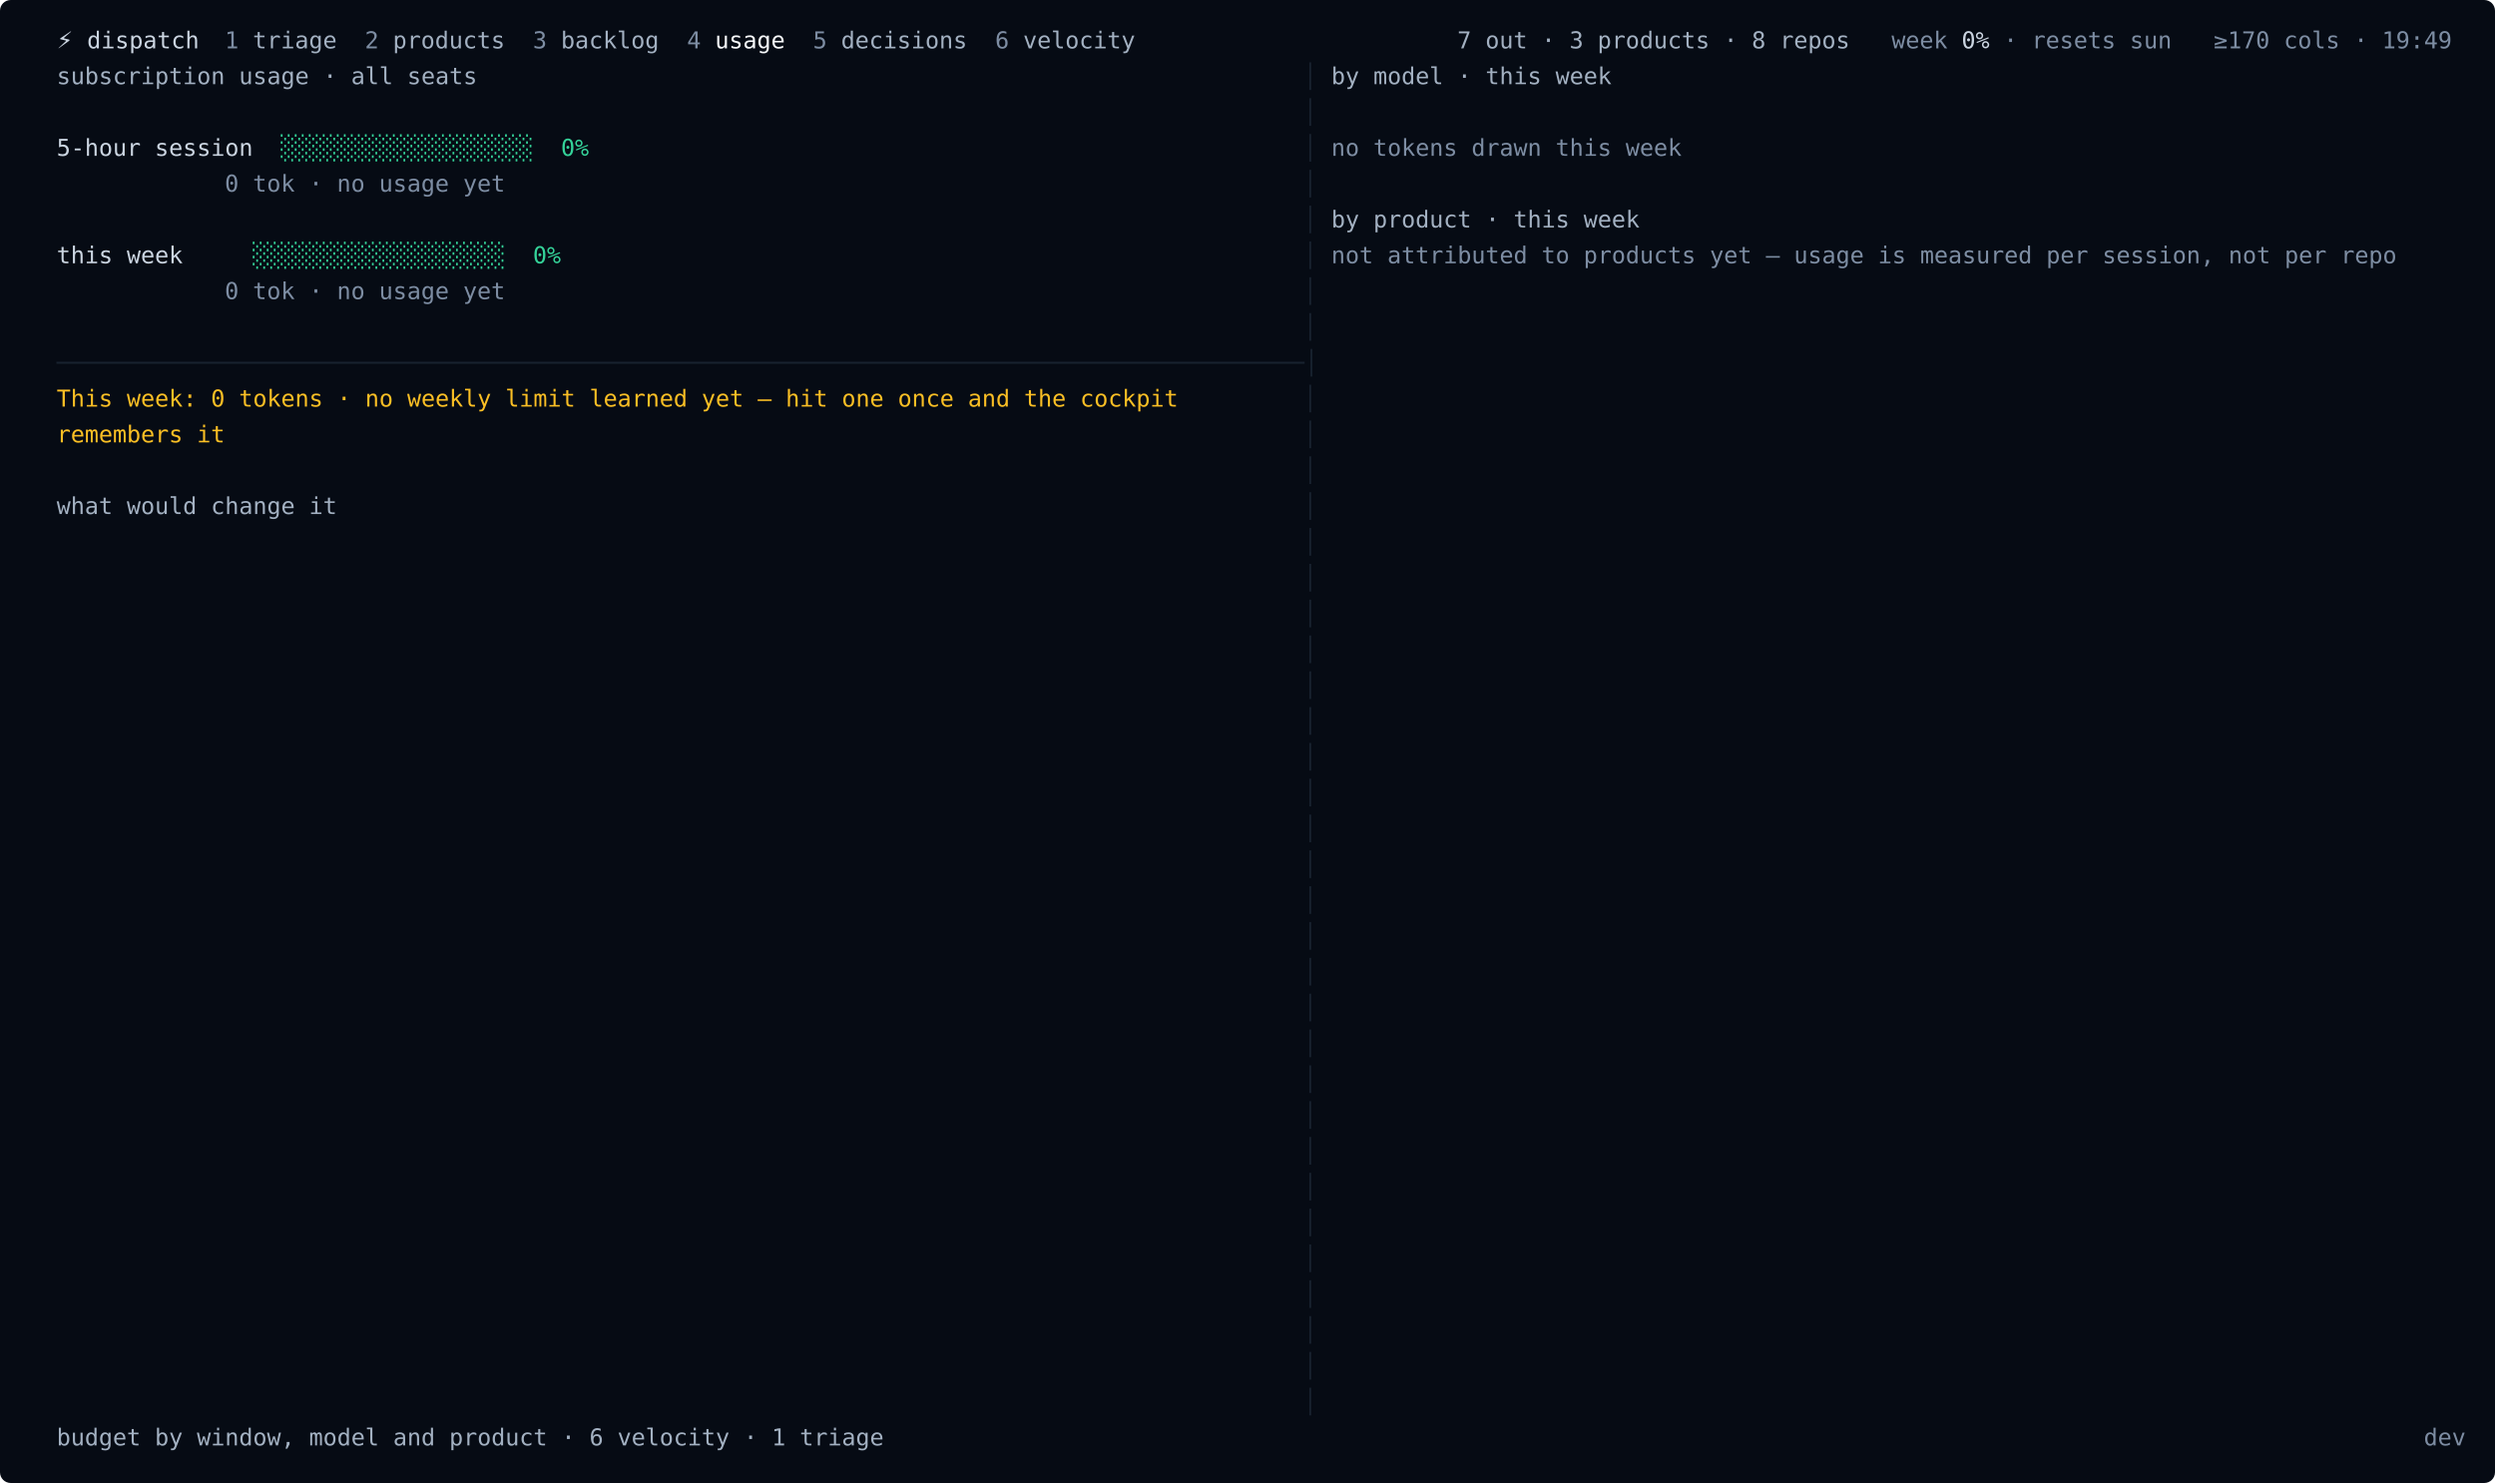
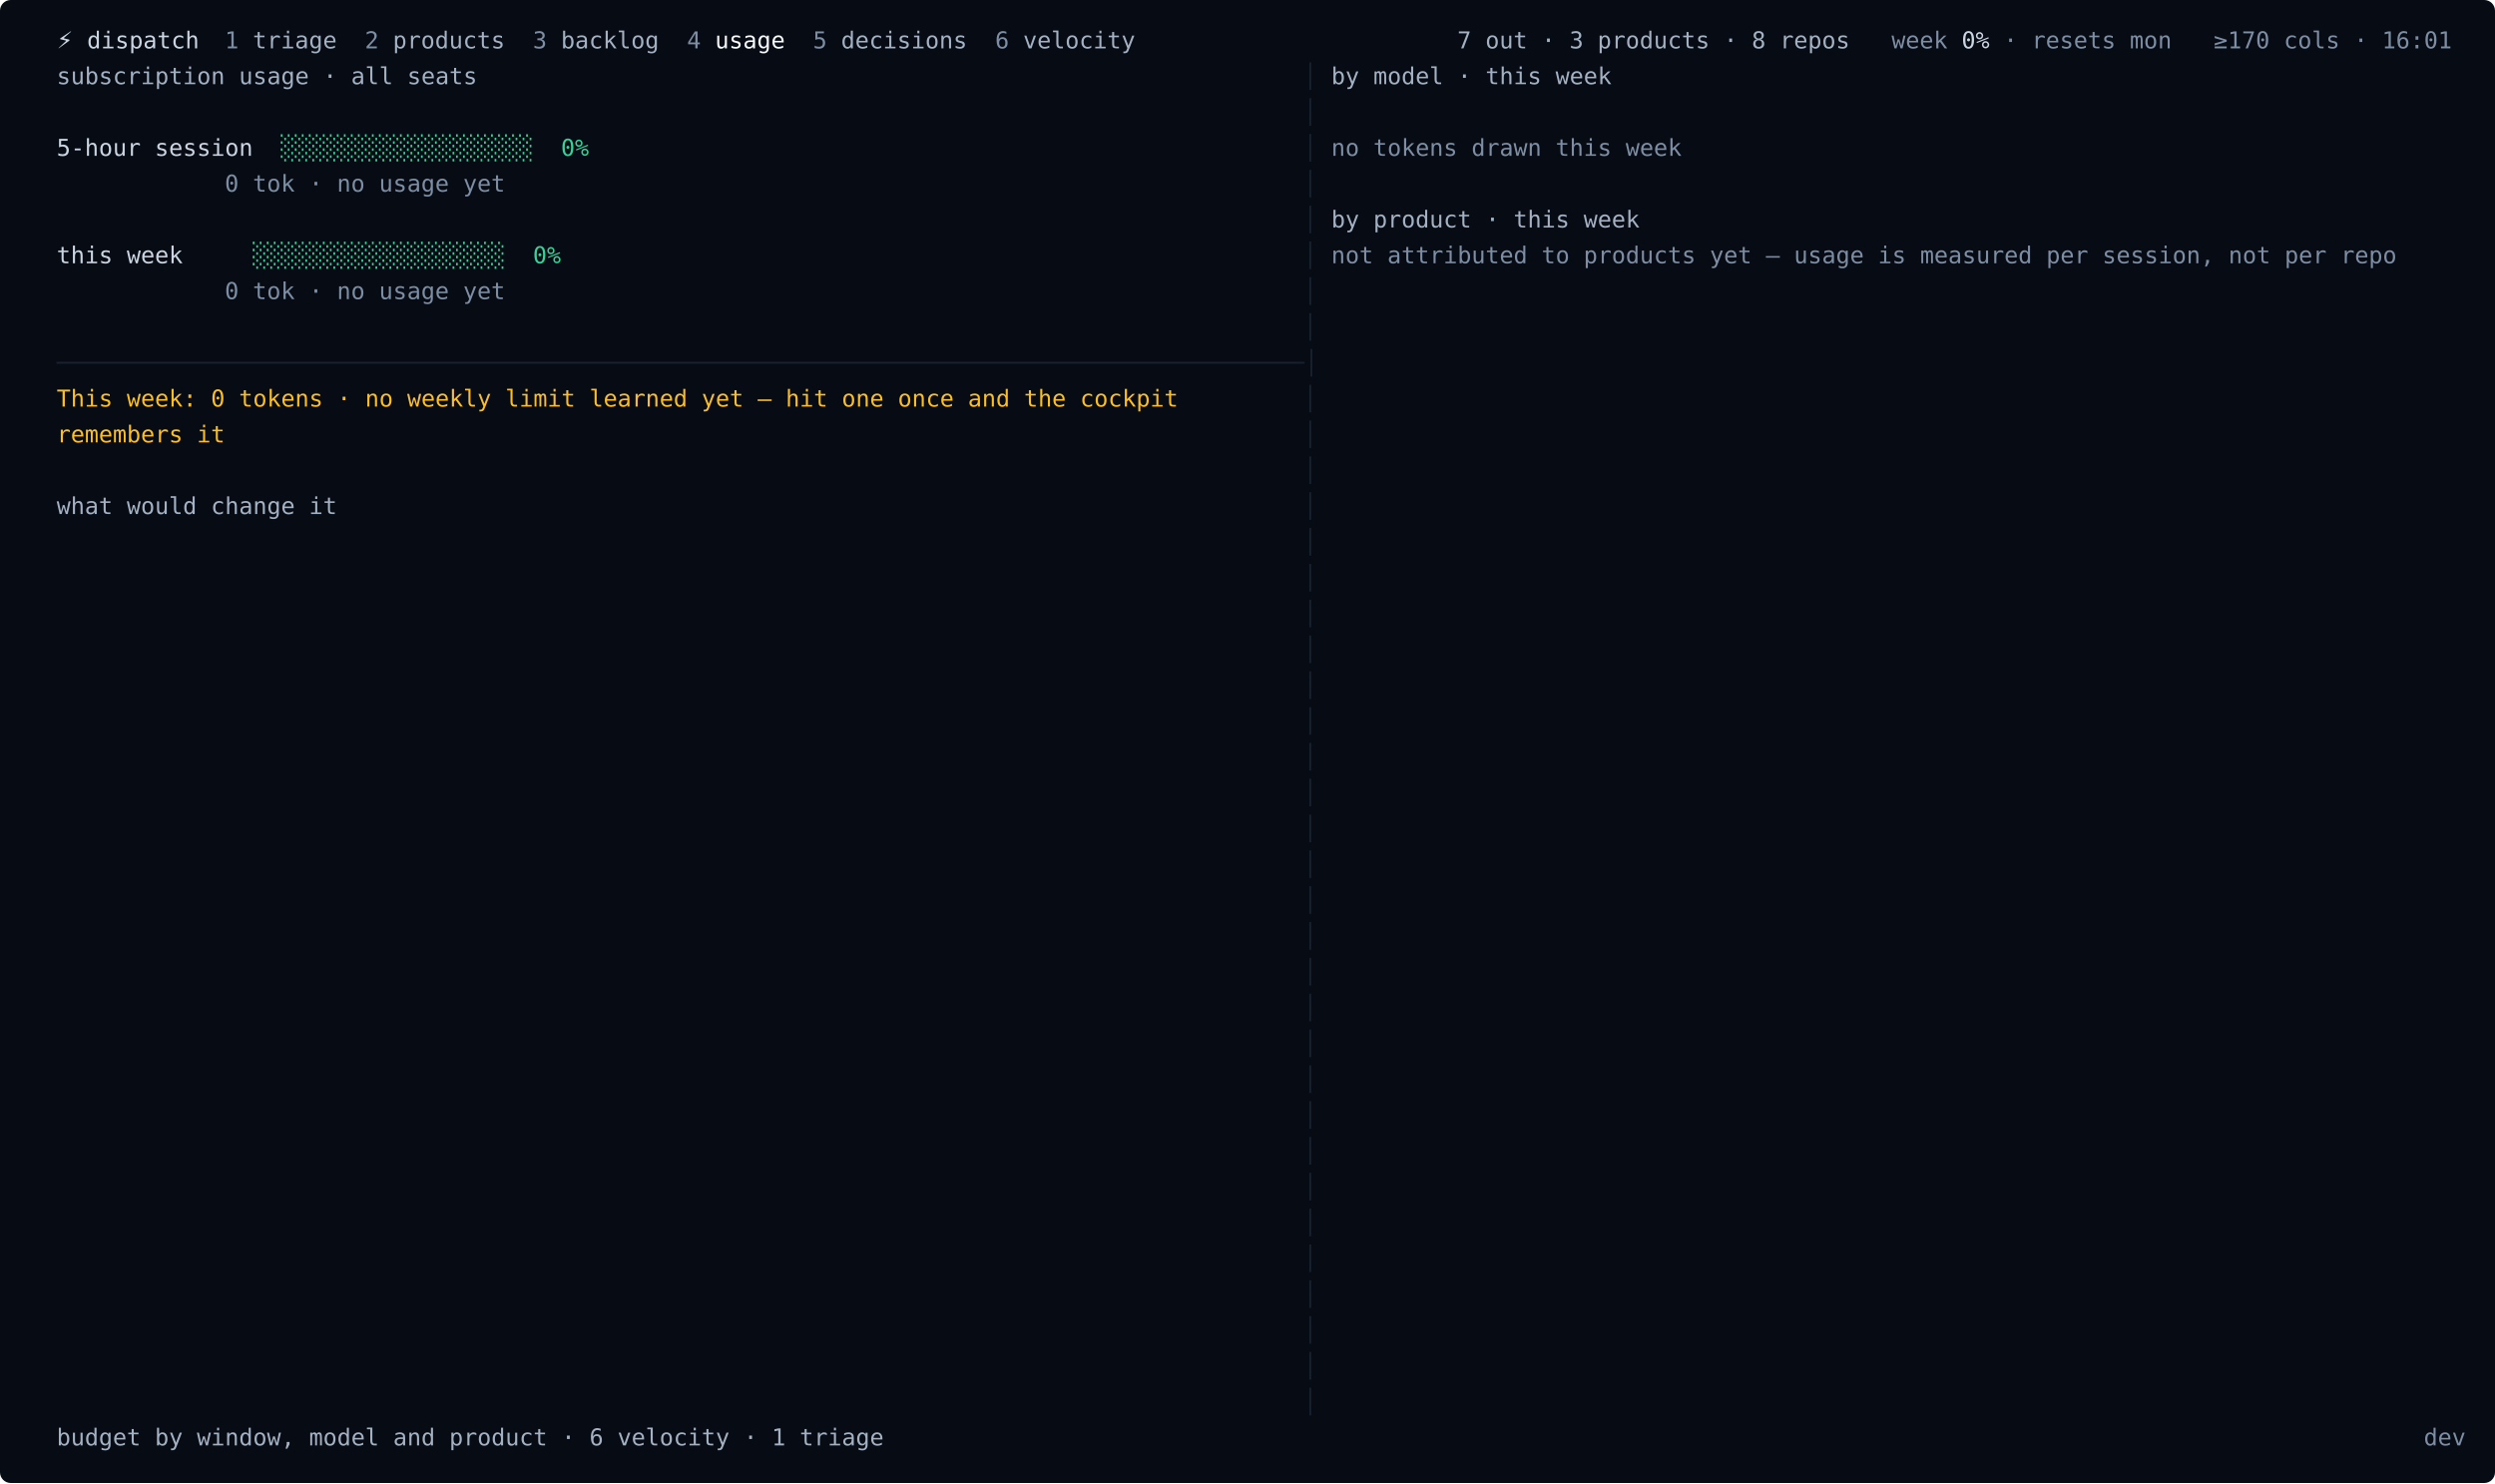
<svg xmlns="http://www.w3.org/2000/svg" width="1393" height="828" viewBox="0 0 1393 828" role="img" aria-label="The usage lens">
  <rect width="1393" height="828" rx="6" fill="#060b14" />
  <g font-family="ui-monospace, SFMono-Regular, Menlo, Consolas, 'DejaVu Sans Mono', monospace" font-size="13.0" xml:space="preserve">
    <text xml:space="preserve" y="27.00" fill="#e2e8f0">
      <tspan x="16.00">  </tspan>
      <tspan x="31.64" fill="#cbd5e1">⚡ dispatch</tspan>
      <tspan x="109.84">  </tspan>
      <tspan x="125.48" fill="#7d8da3">1 </tspan>
      <tspan x="141.12" fill="#a3b1c2">triage</tspan>
      <tspan x="188.04">  </tspan>
      <tspan x="203.68" fill="#7d8da3">2 </tspan>
      <tspan x="219.32" fill="#a3b1c2">products</tspan>
      <tspan x="281.88">  </tspan>
      <tspan x="297.52" fill="#7d8da3">3 </tspan>
      <tspan x="313.16" fill="#a3b1c2">backlog</tspan>
      <tspan x="367.90">  </tspan>
      <tspan x="383.54" fill="#7d8da3">4 </tspan>
      <tspan x="399.18" fill="#f8fafc">usage</tspan>
      <tspan x="438.28">  </tspan>
      <tspan x="453.92" fill="#7d8da3">5 </tspan>
      <tspan x="469.56" fill="#a3b1c2">decisions</tspan>
      <tspan x="539.94">  </tspan>
      <tspan x="555.58" fill="#7d8da3">6 </tspan>
      <tspan x="571.22" fill="#a3b1c2">velocity</tspan>
      <tspan x="633.78">                       </tspan>
      <tspan x="813.64" fill="#a3b1c2">7 out · 3 products · 8 repos</tspan>
      <tspan x="1032.60">   </tspan>
      <tspan x="1056.06" fill="#7d8da3">week </tspan>
      <tspan x="1095.16" fill="#cbd5e1">0%</tspan>
-       <tspan x="1110.80" fill="#7d8da3"> · resets sun</tspan>
+       <tspan x="1110.80" fill="#7d8da3"> · resets mon</tspan>
      <tspan x="1212.46">   </tspan>
-       <tspan x="1235.92" fill="#7d8da3">≥170 cols · 19:49</tspan>
+       <tspan x="1235.92" fill="#7d8da3">≥170 cols · 16:01</tspan>
    </text>
    <text xml:space="preserve" y="47.00" fill="#e2e8f0">
      <tspan x="16.00">  </tspan>
      <tspan x="31.64" fill="#a3b1c2">subscription usage · all seats</tspan>
      <tspan x="266.24">                                                           </tspan>
      <tspan x="727.62" fill="#18222f">│</tspan>
      <tspan x="735.44"> </tspan>
      <tspan x="743.26" fill="#a3b1c2">by model · this week</tspan>
    </text>
    <text xml:space="preserve" y="67.00" fill="#e2e8f0">
      <tspan x="16.00">                                                                                           </tspan>
      <tspan x="727.62" fill="#18222f">│</tspan>
    </text>
    <text xml:space="preserve" y="87.00" fill="#e2e8f0">
      <tspan x="16.00">  </tspan>
      <tspan x="31.64" fill="#cbd5e1">5-hour session</tspan>
      <tspan x="141.12">  </tspan>
      <tspan x="156.76" fill="#34d399">░░░░░░░░░░░░░░░░░░</tspan>
      <tspan x="297.52">  </tspan>
      <tspan x="313.16" fill="#34d399">0%</tspan>
      <tspan x="328.80">                                                   </tspan>
      <tspan x="727.62" fill="#18222f">│</tspan>
      <tspan x="735.44"> </tspan>
      <tspan x="743.26" fill="#7d8da3">no tokens drawn this week</tspan>
    </text>
    <text xml:space="preserve" y="107.00" fill="#e2e8f0">
      <tspan x="16.00">              </tspan>
      <tspan x="125.48" fill="#7d8da3">0 tok · no usage yet</tspan>
      <tspan x="281.88">                                                         </tspan>
      <tspan x="727.62" fill="#18222f">│</tspan>
    </text>
    <text xml:space="preserve" y="127.00" fill="#e2e8f0">
      <tspan x="16.00">                                                                                           </tspan>
      <tspan x="727.62" fill="#18222f">│</tspan>
      <tspan x="735.44"> </tspan>
      <tspan x="743.26" fill="#a3b1c2">by product · this week</tspan>
    </text>
    <text xml:space="preserve" y="147.00" fill="#e2e8f0">
      <tspan x="16.00">  </tspan>
      <tspan x="31.64" fill="#cbd5e1">this week   </tspan>
      <tspan x="125.48">  </tspan>
      <tspan x="141.12" fill="#34d399">░░░░░░░░░░░░░░░░░░</tspan>
      <tspan x="281.88">  </tspan>
      <tspan x="297.52" fill="#34d399">0%</tspan>
      <tspan x="313.16">                                                     </tspan>
      <tspan x="727.62" fill="#18222f">│</tspan>
      <tspan x="735.44"> </tspan>
      <tspan x="743.26" fill="#7d8da3">not attributed to products yet — usage is measured per session, not per repo</tspan>
    </text>
    <text xml:space="preserve" y="167.00" fill="#e2e8f0">
      <tspan x="16.00">              </tspan>
      <tspan x="125.48" fill="#7d8da3">0 tok · no usage yet</tspan>
      <tspan x="281.88">                                                         </tspan>
      <tspan x="727.62" fill="#18222f">│</tspan>
    </text>
    <text xml:space="preserve" y="187.00" fill="#e2e8f0">
      <tspan x="16.00">                                                                                           </tspan>
      <tspan x="727.62" fill="#18222f">│</tspan>
    </text>
    <text xml:space="preserve" y="207.00" fill="#e2e8f0">
      <tspan x="16.00">  </tspan>
      <tspan x="31.64" fill="#18222f">─────────────────────────────────────────────────────────────────────────────────────────│</tspan>
    </text>
    <text xml:space="preserve" y="227.00" fill="#e2e8f0">
      <tspan x="16.00">  </tspan>
      <tspan x="31.64" fill="#fbbf24">This week: 0 tokens · no weekly limit learned yet — hit one once and the cockpit</tspan>
      <tspan x="657.24">         </tspan>
      <tspan x="727.62" fill="#18222f">│</tspan>
    </text>
    <text xml:space="preserve" y="247.00" fill="#e2e8f0">
      <tspan x="16.00">  </tspan>
      <tspan x="31.64" fill="#fbbf24">remembers it</tspan>
      <tspan x="125.48">                                                                             </tspan>
      <tspan x="727.62" fill="#18222f">│</tspan>
    </text>
    <text xml:space="preserve" y="267.00" fill="#e2e8f0">
      <tspan x="16.00">                                                                                           </tspan>
      <tspan x="727.62" fill="#18222f">│</tspan>
    </text>
    <text xml:space="preserve" y="287.00" fill="#e2e8f0">
      <tspan x="16.00">  </tspan>
      <tspan x="31.64" fill="#a3b1c2">what would change it</tspan>
      <tspan x="188.04">                                                                     </tspan>
      <tspan x="727.62" fill="#18222f">│</tspan>
    </text>
    <text xml:space="preserve" y="307.00" fill="#e2e8f0">
      <tspan x="16.00">                                                                                           </tspan>
      <tspan x="727.62" fill="#18222f">│</tspan>
    </text>
    <text xml:space="preserve" y="327.00" fill="#e2e8f0">
      <tspan x="16.00">                                                                                           </tspan>
      <tspan x="727.62" fill="#18222f">│</tspan>
    </text>
    <text xml:space="preserve" y="347.00" fill="#e2e8f0">
      <tspan x="16.00">                                                                                           </tspan>
      <tspan x="727.62" fill="#18222f">│</tspan>
    </text>
    <text xml:space="preserve" y="367.00" fill="#e2e8f0">
      <tspan x="16.00">                                                                                           </tspan>
      <tspan x="727.62" fill="#18222f">│</tspan>
    </text>
    <text xml:space="preserve" y="387.00" fill="#e2e8f0">
      <tspan x="16.00">                                                                                           </tspan>
      <tspan x="727.62" fill="#18222f">│</tspan>
    </text>
    <text xml:space="preserve" y="407.00" fill="#e2e8f0">
      <tspan x="16.00">                                                                                           </tspan>
      <tspan x="727.62" fill="#18222f">│</tspan>
    </text>
    <text xml:space="preserve" y="427.00" fill="#e2e8f0">
      <tspan x="16.00">                                                                                           </tspan>
      <tspan x="727.62" fill="#18222f">│</tspan>
    </text>
    <text xml:space="preserve" y="447.00" fill="#e2e8f0">
      <tspan x="16.00">                                                                                           </tspan>
      <tspan x="727.62" fill="#18222f">│</tspan>
    </text>
    <text xml:space="preserve" y="467.00" fill="#e2e8f0">
      <tspan x="16.00">                                                                                           </tspan>
      <tspan x="727.62" fill="#18222f">│</tspan>
    </text>
    <text xml:space="preserve" y="487.00" fill="#e2e8f0">
      <tspan x="16.00">                                                                                           </tspan>
      <tspan x="727.62" fill="#18222f">│</tspan>
    </text>
    <text xml:space="preserve" y="507.00" fill="#e2e8f0">
      <tspan x="16.00">                                                                                           </tspan>
      <tspan x="727.62" fill="#18222f">│</tspan>
    </text>
    <text xml:space="preserve" y="527.00" fill="#e2e8f0">
      <tspan x="16.00">                                                                                           </tspan>
      <tspan x="727.62" fill="#18222f">│</tspan>
    </text>
    <text xml:space="preserve" y="547.00" fill="#e2e8f0">
      <tspan x="16.00">                                                                                           </tspan>
      <tspan x="727.62" fill="#18222f">│</tspan>
    </text>
    <text xml:space="preserve" y="567.00" fill="#e2e8f0">
      <tspan x="16.00">                                                                                           </tspan>
      <tspan x="727.62" fill="#18222f">│</tspan>
    </text>
    <text xml:space="preserve" y="587.00" fill="#e2e8f0">
      <tspan x="16.00">                                                                                           </tspan>
      <tspan x="727.62" fill="#18222f">│</tspan>
    </text>
    <text xml:space="preserve" y="607.00" fill="#e2e8f0">
      <tspan x="16.00">                                                                                           </tspan>
      <tspan x="727.62" fill="#18222f">│</tspan>
    </text>
    <text xml:space="preserve" y="627.00" fill="#e2e8f0">
      <tspan x="16.00">                                                                                           </tspan>
      <tspan x="727.62" fill="#18222f">│</tspan>
    </text>
    <text xml:space="preserve" y="647.00" fill="#e2e8f0">
      <tspan x="16.00">                                                                                           </tspan>
      <tspan x="727.62" fill="#18222f">│</tspan>
    </text>
    <text xml:space="preserve" y="667.00" fill="#e2e8f0">
      <tspan x="16.00">                                                                                           </tspan>
      <tspan x="727.62" fill="#18222f">│</tspan>
    </text>
    <text xml:space="preserve" y="687.00" fill="#e2e8f0">
      <tspan x="16.00">                                                                                           </tspan>
      <tspan x="727.62" fill="#18222f">│</tspan>
    </text>
    <text xml:space="preserve" y="707.00" fill="#e2e8f0">
      <tspan x="16.00">                                                                                           </tspan>
      <tspan x="727.62" fill="#18222f">│</tspan>
    </text>
    <text xml:space="preserve" y="727.00" fill="#e2e8f0">
      <tspan x="16.00">                                                                                           </tspan>
      <tspan x="727.62" fill="#18222f">│</tspan>
    </text>
    <text xml:space="preserve" y="747.00" fill="#e2e8f0">
      <tspan x="16.00">                                                                                           </tspan>
      <tspan x="727.62" fill="#18222f">│</tspan>
    </text>
    <text xml:space="preserve" y="767.00" fill="#e2e8f0">
      <tspan x="16.00">                                                                                           </tspan>
      <tspan x="727.62" fill="#18222f">│</tspan>
    </text>
    <text xml:space="preserve" y="787.00" fill="#e2e8f0">
      <tspan x="16.00">                                                                                           </tspan>
      <tspan x="727.62" fill="#18222f">│</tspan>
    </text>
    <text xml:space="preserve" y="807.00" fill="#e2e8f0">
      <tspan x="16.00">  </tspan>
      <tspan x="31.64" fill="#a3b1c2">budget by window, model and product · 6 velocity · 1 triage</tspan>
      <tspan x="493.02">                                                                                                              </tspan>
      <tspan x="1353.22" fill="#7d8da3">dev</tspan>
    </text>
  </g>
</svg>
